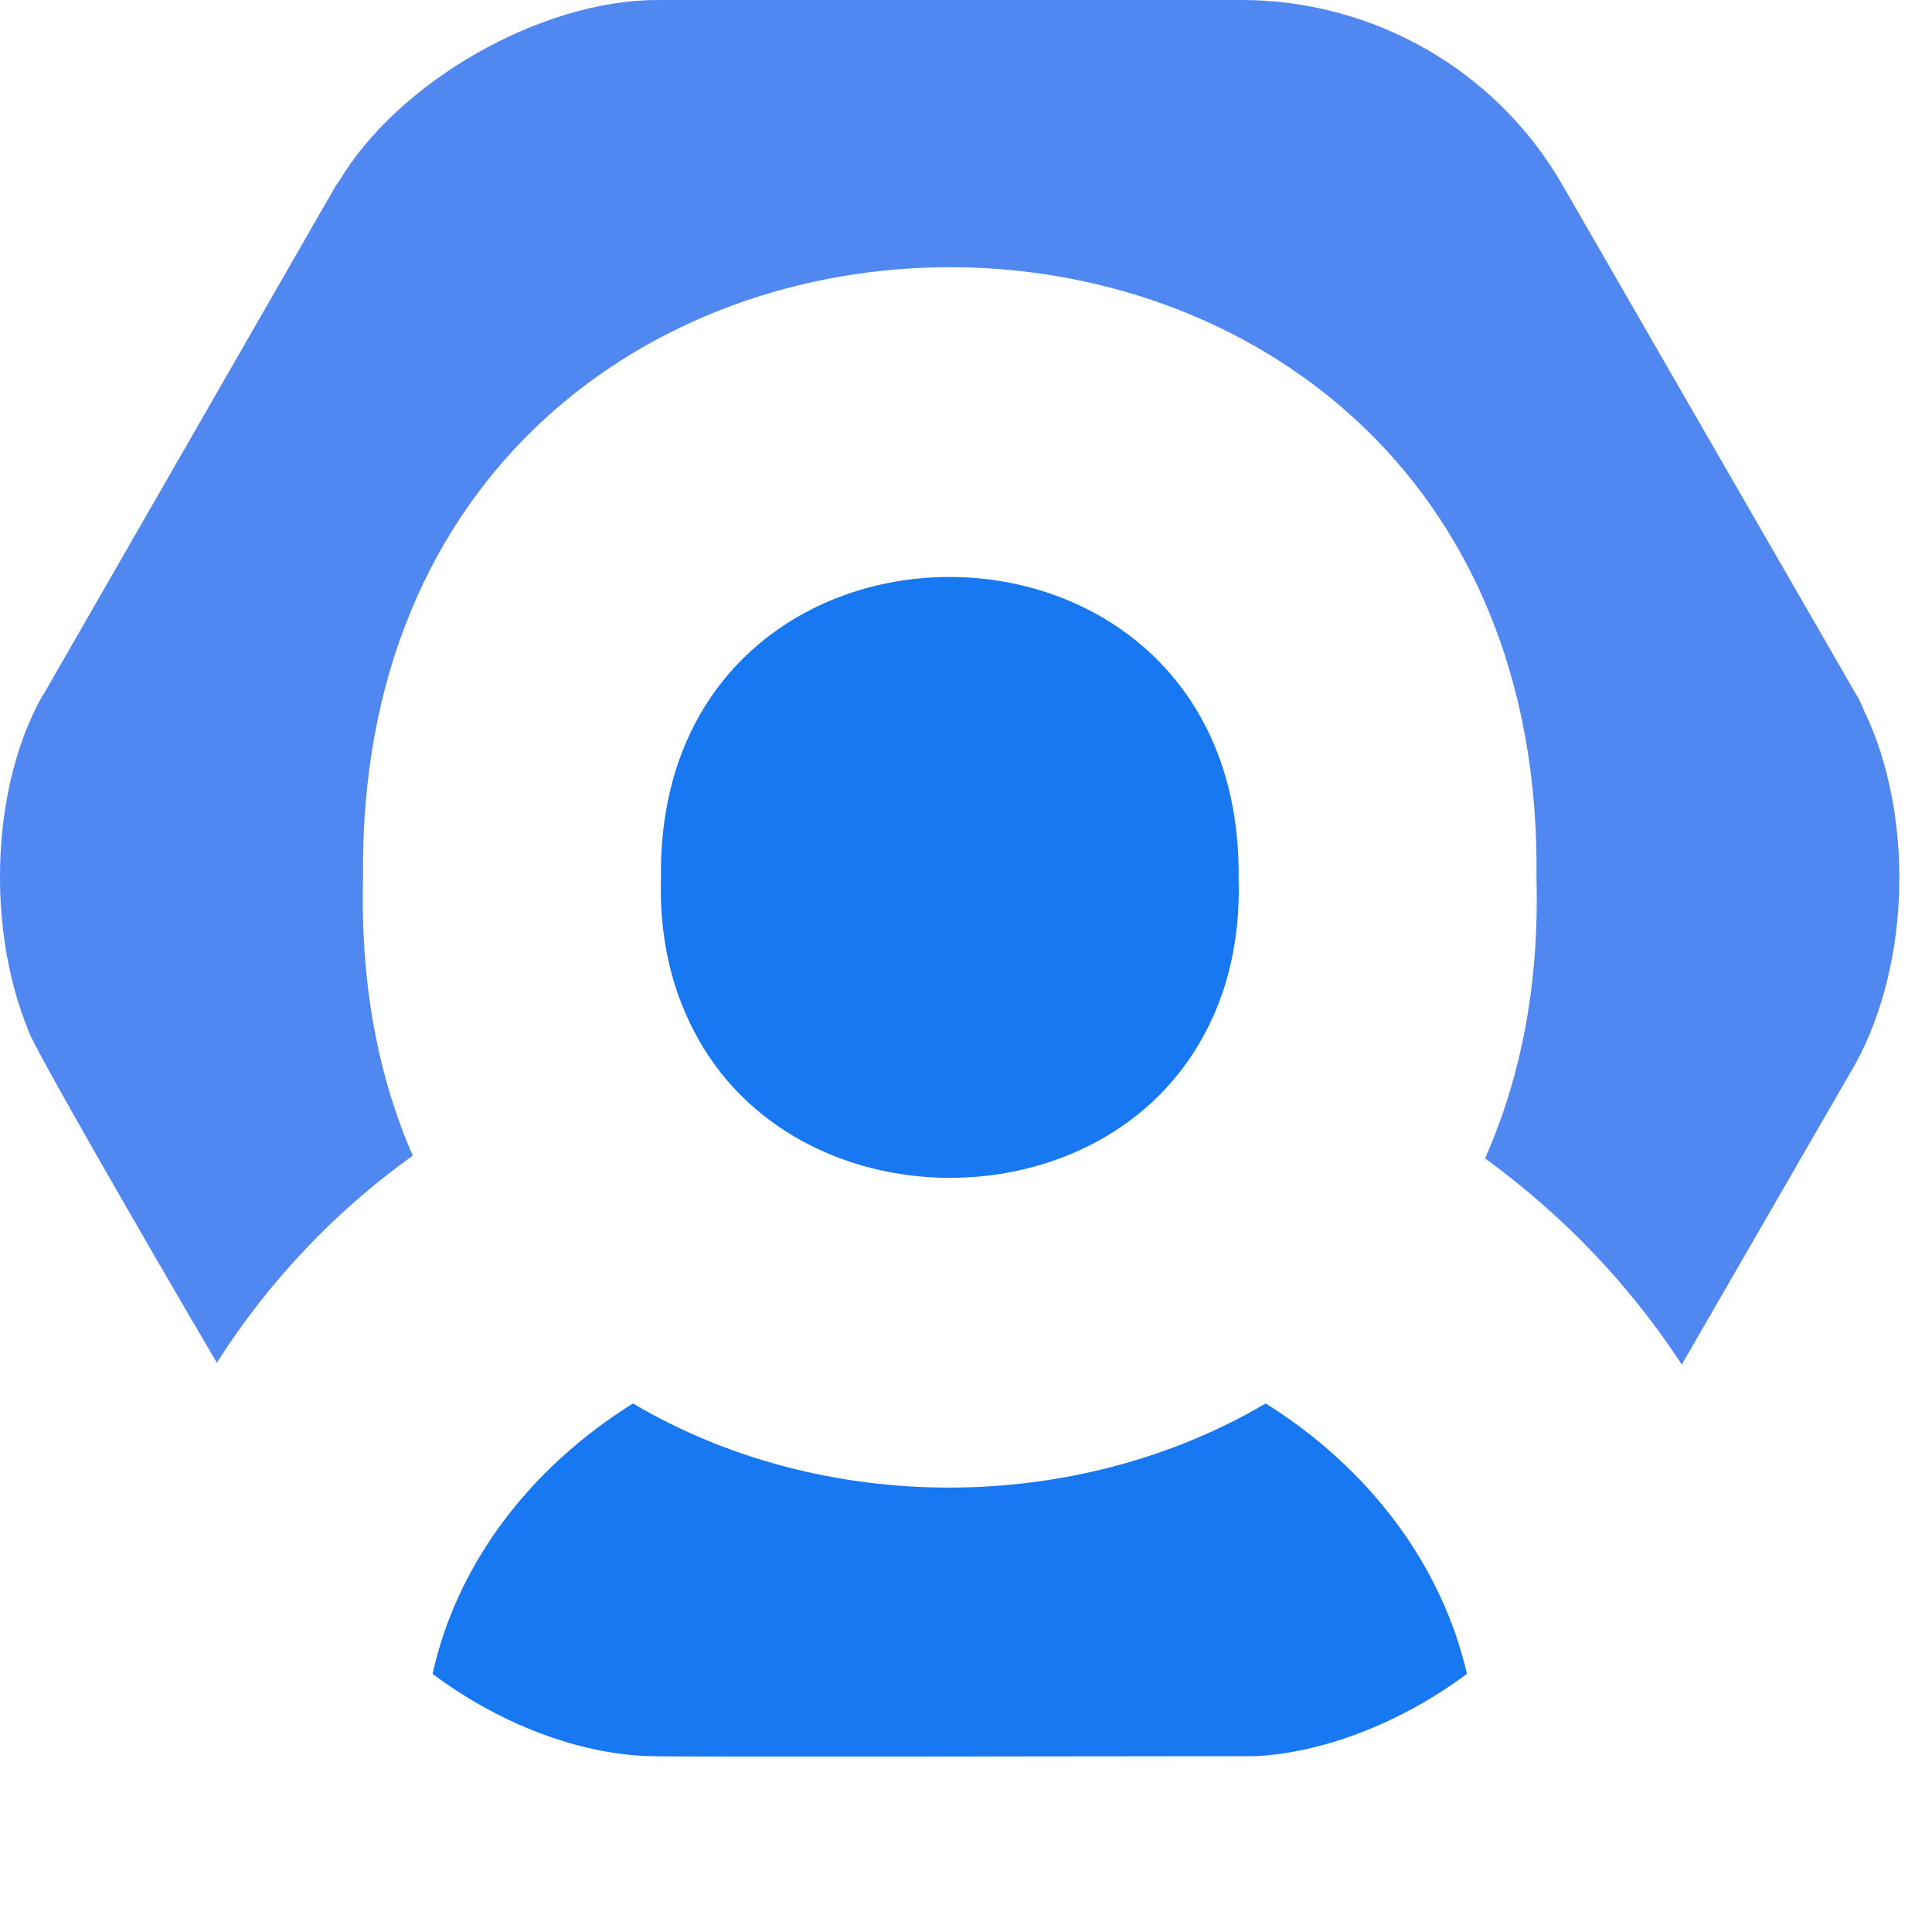
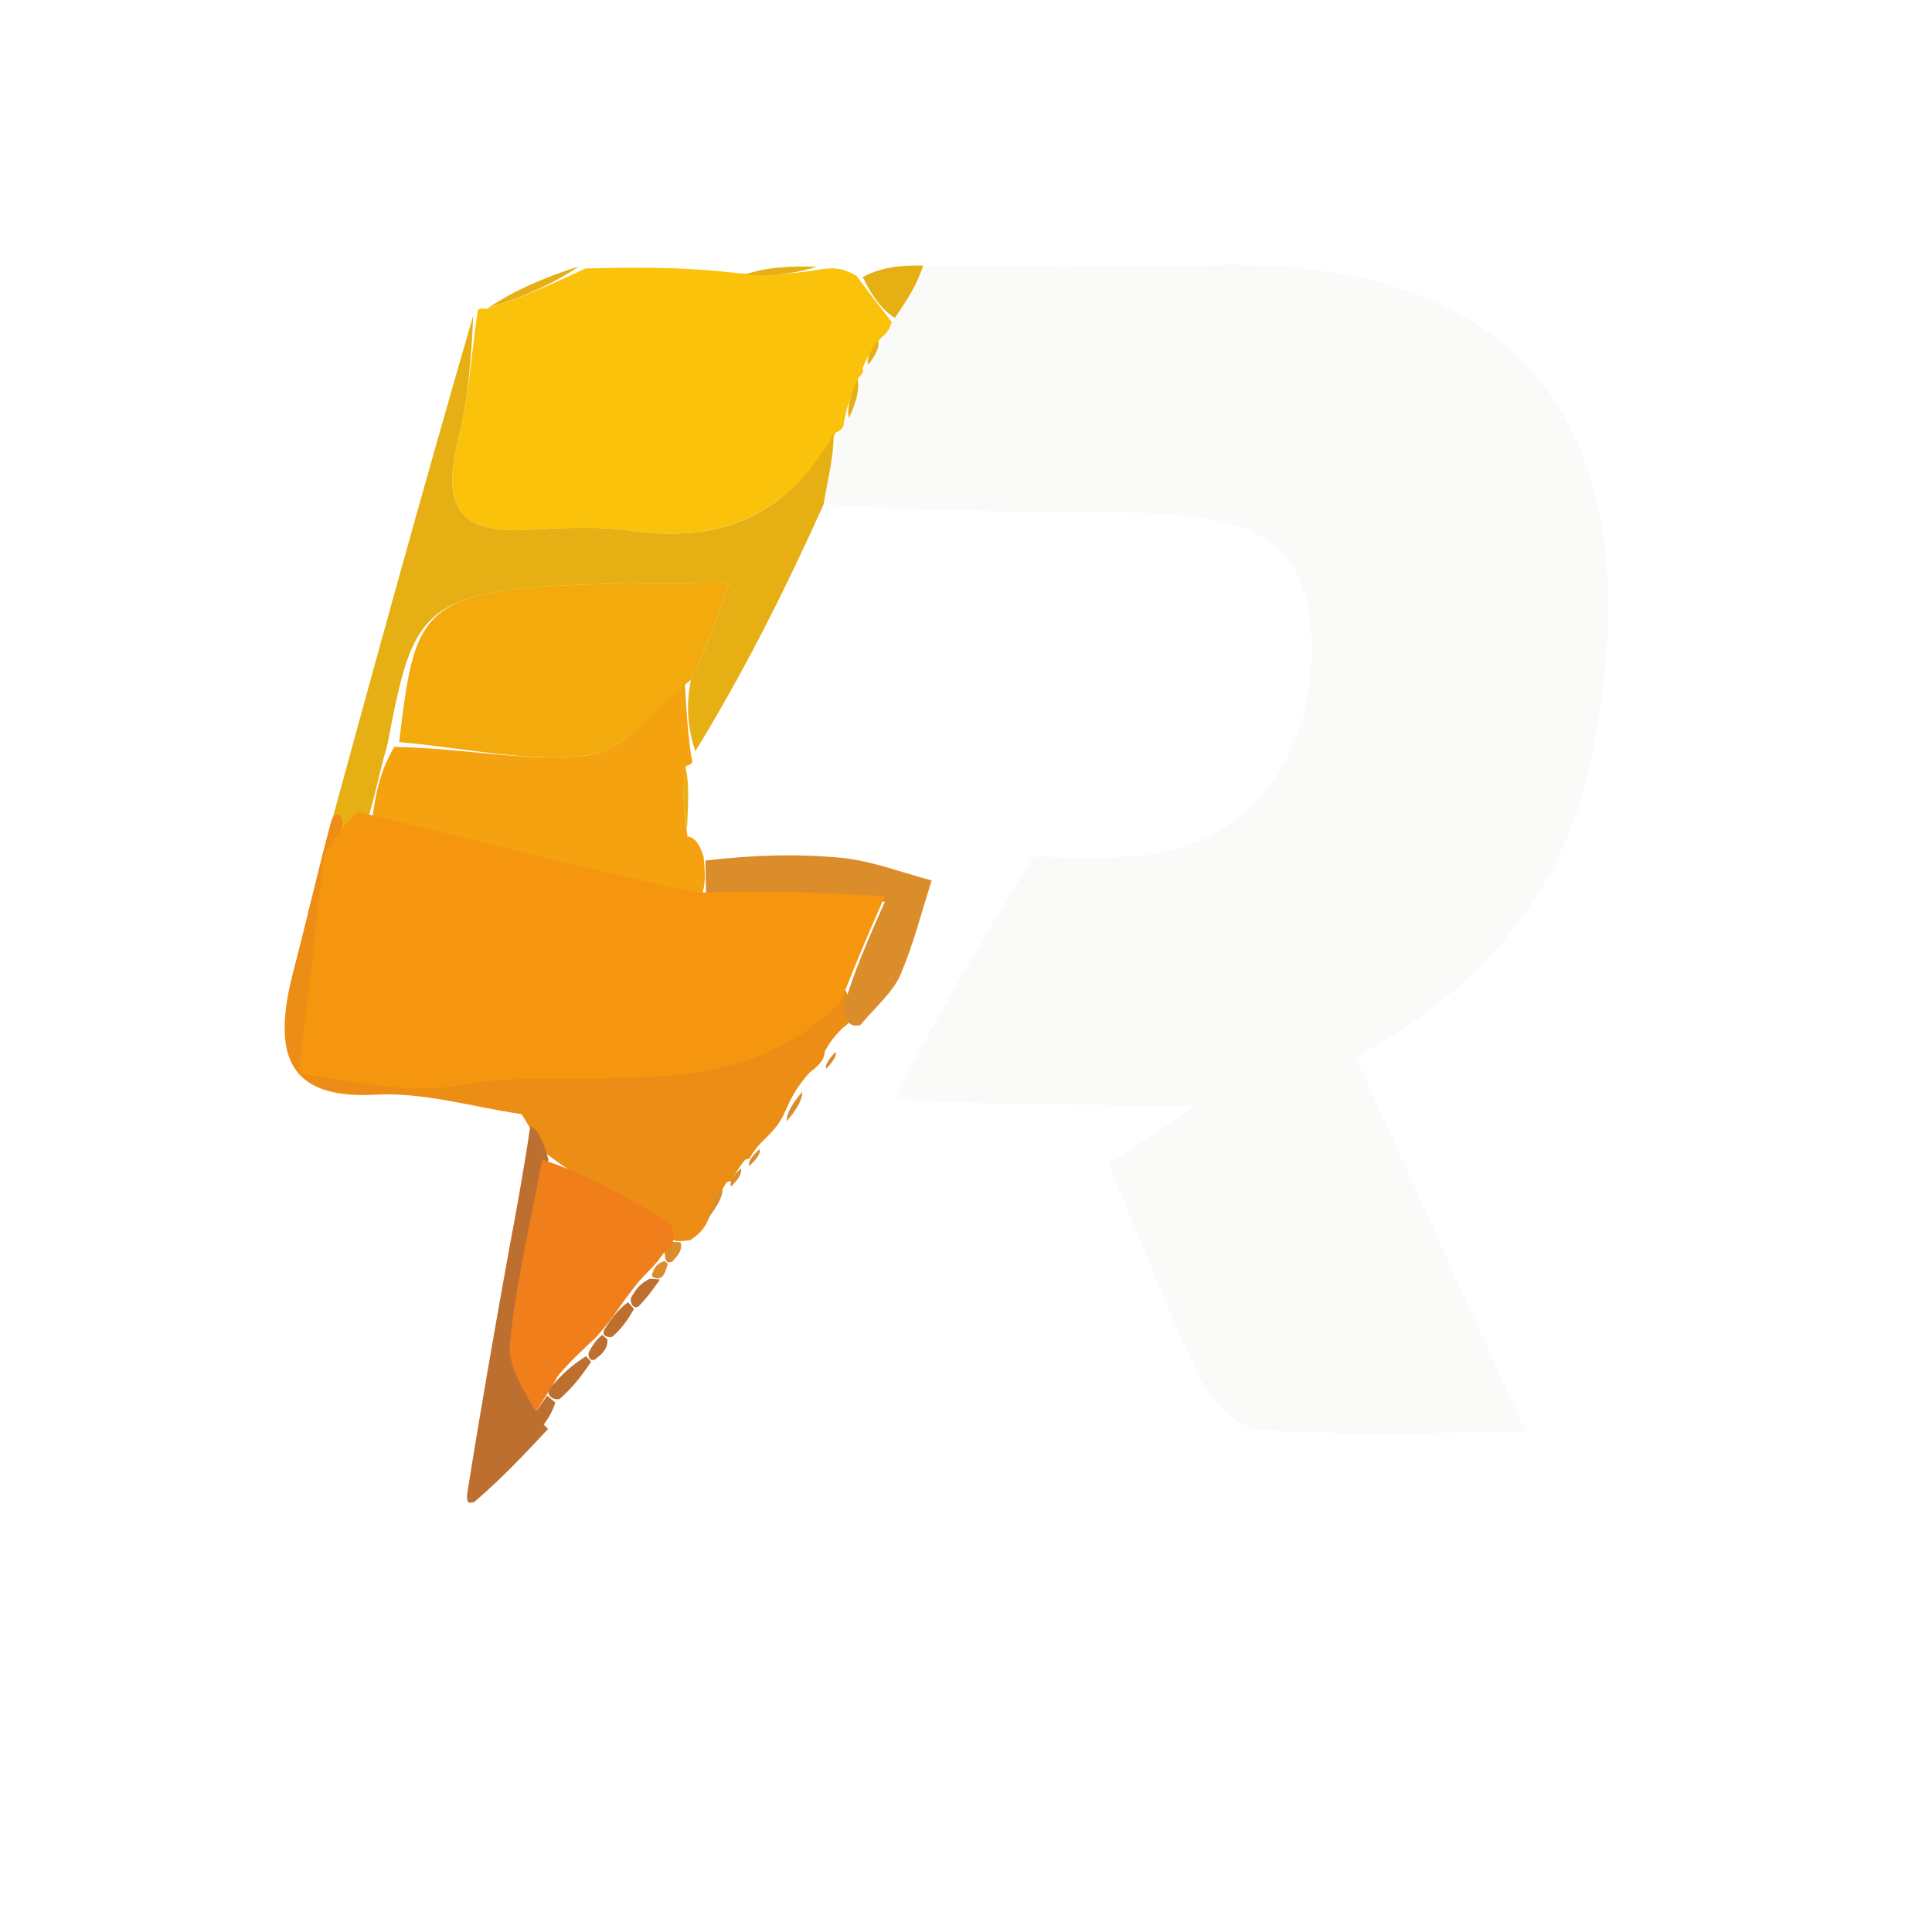
- <svg xmlns="http://www.w3.org/2000/svg" width="37" height="37" viewBox="0 0 37 37" fill="none">
-   <path d="M35.528 13.266C35.597 13.369 35.649 13.491 35.7 13.611C36.652 15.586 36.599 18.443 35.528 20.383L32.208 26.133C31.224 24.626 29.962 23.293 28.441 22.184C29.115 20.66 29.478 18.894 29.426 16.833C29.633 1.212 6.746 1.212 6.953 16.833C6.902 18.86 7.247 20.625 7.905 22.132C6.383 23.223 5.121 24.574 4.153 26.098C2.96 24.072 0.54 19.881 0.54 19.725C-0.186 17.959 -0.186 15.551 0.575 13.802C0.661 13.612 0.748 13.421 0.852 13.266L6.435 3.55C6.447 3.538 6.46 3.517 6.471 3.5L6.487 3.481C7.628 1.558 10.359 0 12.589 0H23.773C26.314 0 28.665 1.351 29.927 3.55C29.936 3.568 31.488 6.26 32.956 8.805L35.528 13.266Z" fill="#5187F1" />
-   <path d="M23.532 18.611C23.423 19.033 23.27 19.422 23.081 19.778C21.128 23.501 15.199 23.484 13.28 19.726C13.163 19.5 13.059 19.26 12.971 19.005C12.835 18.608 12.739 18.178 12.69 17.714C12.66 17.428 12.649 17.129 12.658 16.817C12.554 9.127 23.807 9.127 23.721 16.817C23.741 17.47 23.672 18.068 23.532 18.611Z" fill="#1878F1" />
-   <path d="M24.239 26.878C20.592 29.026 15.752 29.026 12.122 26.878C10.151 28.108 8.751 29.944 8.284 32.056C9.529 32.992 11.067 33.598 12.45 33.632C12.65 33.648 21.235 33.636 23.322 33.633L23.773 33.632H24.05C25.398 33.563 26.884 32.957 28.094 32.056C27.611 29.961 26.21 28.108 24.239 26.878Z" fill="#1878F1" />
+ <svg xmlns="http://www.w3.org/2000/svg" viewBox="-0.026 0.009 36.971 36.844" width="36.971px" height="36.844px">
+   <path fill="#FAFAF8" opacity="1" stroke="none" d="M 17.721 5.115 C 19.516 5.107 21.316 5.135 23.11 5.085 C 30.083 4.892 31.532 9.31 30.403 14.614 C 29.867 17.139 28.267 18.978 25.913 20.237 C 26.988 22.606 28.019 24.879 29.169 27.414 C 27.353 27.414 25.725 27.476 24.106 27.371 C 23.699 27.345 23.171 26.856 22.976 26.45 C 22.331 25.137 21.815 23.763 21.193 22.284 C 21.62 21.999 22.042 21.717 22.878 21.158 C 20.726 21.158 18.984 21.158 17.117 21.033 C 17.856 19.496 18.72 18.084 19.748 16.402 C 20.106 16.402 20.913 16.452 21.713 16.391 C 23.796 16.23 25.14 14.562 25.071 12.288 C 25.015 10.483 24.154 9.846 21.713 9.823 C 19.723 9.802 17.734 9.795 15.72 9.652 C 15.81 9.111 15.923 8.7 16.085 8.246 C 16.134 8.202 16.109 8.081 16.207 7.994 C 16.361 7.663 16.414 7.418 16.499 7.136 C 16.524 7.104 16.467 7.04 16.577 6.973 C 16.747 6.751 16.804 6.593 16.93 6.384 C 16.999 6.328 17.023 6.152 17.084 6.08 C 17.335 5.712 17.526 5.413 17.721 5.115 Z" style="" />
+   <path fill="#FAC20A" opacity="1" stroke="none" d="M 16.122 8.094 C 16.122 8.094 16.147 8.215 15.972 8.284 C 15.01 9.923 13.711 10.406 12.012 10.161 C 11.346 10.067 10.652 10.12 9.975 10.15 C 8.581 10.214 8.476 9.487 8.748 8.386 C 8.947 7.594 8.996 6.766 9.114 5.958 C 9.114 5.958 9.126 5.889 9.28 5.922 C 10.011 5.687 10.595 5.417 11.18 5.146 C 12.069 5.125 12.959 5.107 14.064 5.233 C 14.758 5.304 15.245 5.229 15.733 5.156 C 15.899 5.137 16.066 5.117 16.362 5.284 C 16.671 5.699 16.854 5.933 17.036 6.165 C 17.036 6.165 17.012 6.341 16.841 6.468 C 16.606 6.749 16.545 6.902 16.48 7.053 C 16.48 7.053 16.537 7.117 16.407 7.232 C 16.228 7.597 16.175 7.844 16.122 8.094 Z" style="" />
+   <path fill="#E6AF14" opacity="1" stroke="none" d="M 9.029 6.05 C 8.996 6.766 8.947 7.594 8.748 8.386 C 8.476 9.487 8.581 10.214 9.975 10.15 C 10.652 10.12 11.346 10.067 12.012 10.161 C 13.711 10.406 15.01 9.923 15.924 8.324 C 15.936 8.713 15.823 9.124 15.733 9.665 C 14.978 11.343 14.193 12.893 13.28 14.384 C 13.125 13.914 13.102 13.503 13.194 13.02 C 13.504 12.384 13.702 11.82 13.929 11.157 C 7.98 11.192 7.98 11.192 7.383 14.279 C 7.226 14.802 7.16 15.231 7.002 15.712 C 6.722 15.97 6.535 16.176 6.299 16.383 C 6.246 16.381 6.141 16.389 6.141 16.389 C 7.075 12.974 8.009 9.558 9.029 6.05 Z" style="" />
+   <path fill="#EC8D16" opacity="1" stroke="none" d="M 6.315 15.712 C 6.377 15.559 6.478 15.548 6.531 15.729 C 6.441 17.227 6.299 18.544 6.12 20.198 C 7.063 20.288 8.09 20.627 9.033 20.431 C 11.396 19.938 14.048 21.008 16.143 18.94 C 16.228 19.121 16.301 19.2 16.395 19.257 C 16.39 19.388 16.342 19.496 16.098 19.68 C 15.883 19.895 15.823 20.01 15.757 20.127 C 15.749 20.246 15.708 20.354 15.465 20.533 C 15.197 20.834 15.1 21.049 15.006 21.26 C 14.949 21.386 14.896 21.513 14.673 21.741 C 14.441 21.958 14.376 22.075 14.308 22.19 C 14.308 22.19 14.303 22.159 14.226 22.208 C 14.088 22.382 14.023 22.504 13.963 22.632 C 13.963 22.632 13.958 22.584 13.877 22.632 C 13.711 22.895 13.625 23.107 13.539 23.322 C 13.483 23.446 13.43 23.572 13.19 23.735 C 12.943 23.774 12.878 23.77 12.735 23.664 C 11.895 23.086 11.128 22.611 10.34 22.019 C 10.193 21.71 10.076 21.519 9.954 21.327 C 9.02 21.191 8.082 20.903 7.156 20.955 C 5.451 21.049 5.179 20.157 5.589 18.59 C 5.824 17.686 6.032 16.775 6.315 15.712 Z" style="" />
+   <path fill="#BD6F2F" opacity="1" stroke="none" d="M 10.12 21.565 C 10.23 21.588 10.352 21.758 10.469 22.196 C 10.255 23.582 9.979 24.701 9.873 25.834 C 9.832 26.278 10.17 26.759 10.365 27.254 C 10.397 27.287 10.462 27.351 10.462 27.351 C 10.032 27.813 9.601 28.275 9.045 28.753 C 8.923 28.768 8.919 28.776 8.91 28.62 C 9.171 26.97 9.435 25.479 9.702 23.99 C 9.844 23.229 9.987 22.471 10.12 21.565 Z" style="" />
+   <path fill="#E6AF14" opacity="1" stroke="none" d="M 11.054 5.105 C 10.595 5.417 10.011 5.687 9.309 5.906 C 9.768 5.592 10.349 5.33 11.054 5.105 Z" style="" />
+   <path fill="#E6AF14" opacity="1" stroke="none" d="M 17.097 6.093 C 16.854 5.933 16.671 5.699 16.484 5.311 C 16.838 5.12 17.19 5.084 17.641 5.089 C 17.539 5.426 17.348 5.725 17.097 6.093 Z" style="" />
+   <path fill="#E6AF14" opacity="1" stroke="none" d="M 15.607 5.112 C 15.245 5.229 14.758 5.304 14.226 5.266 C 14.611 5.125 15.047 5.098 15.607 5.112 Z" style="" />
+   <path fill="#E6AF14" opacity="1" stroke="none" d="M 16.22 8.007 C 16.175 7.844 16.228 7.597 16.383 7.265 C 16.427 7.431 16.374 7.676 16.22 8.007 Z" style="" />
+   <path fill="#E6AF14" opacity="1" stroke="none" d="M 16.59 6.986 C 16.545 6.902 16.606 6.749 16.772 6.525 C 16.817 6.606 16.76 6.764 16.59 6.986 Z" style="" />
+   <path fill="#F4A20F" opacity="1" stroke="none" d="M 7.1 15.66 C 7.16 15.231 7.226 14.802 7.518 14.3 C 8.923 14.325 10.124 14.609 11.266 14.456 C 11.924 14.366 12.48 13.57 13.081 13.093 C 13.102 13.503 13.125 13.914 13.199 14.476 C 13.247 14.624 13.222 14.619 13.093 14.673 C 13.02 15.153 13.073 15.584 13.13 16.013 C 13.247 16.036 13.341 16.1 13.438 16.399 C 13.475 16.766 13.479 16.933 13.385 17.201 C 11.221 16.754 9.158 16.208 7.1 15.66 Z" style="" />
+   <path fill="#DB8C2B" opacity="1" stroke="none" d="M 13.486 17.099 C 13.479 16.933 13.475 16.766 13.475 16.475 C 14.352 16.371 15.226 16.34 16.087 16.424 C 16.666 16.483 17.231 16.706 17.803 16.856 C 17.609 17.459 17.454 18.079 17.206 18.659 C 17.065 18.986 16.76 19.243 16.436 19.624 C 16.248 19.663 16.172 19.59 16.11 19.294 C 16.329 18.572 16.556 18.053 16.907 17.262 C 15.598 17.201 14.542 17.149 13.486 17.099 Z" style="" />
+   <path fill="#E6AF14" opacity="1" stroke="none" d="M 13.121 15.873 C 13.073 15.584 13.02 15.153 13.086 14.667 C 13.171 14.984 13.142 15.36 13.121 15.873 Z" style="" />
+   <path fill="#BD6F2F" opacity="1" stroke="none" d="M 11.286 26.066 C 11.128 26.296 10.969 26.526 10.682 26.779 C 10.547 26.802 10.446 26.715 10.474 26.603 C 10.717 26.304 10.937 26.115 11.189 25.959 C 11.221 25.995 11.286 26.066 11.286 26.066 Z" style="" />
+   <path fill="#BD6F2F" opacity="1" stroke="none" d="M 12.106 25.055 C 12.005 25.226 11.908 25.397 11.688 25.589 C 11.566 25.61 11.497 25.55 11.534 25.456 C 11.7 25.201 11.826 25.043 11.993 24.926 C 12.03 24.968 12.106 25.055 12.106 25.055 Z" style="" />
+   <path fill="#BD6F2F" opacity="1" stroke="none" d="M 12.602 24.491 C 12.496 24.646 12.386 24.805 12.191 25.009 C 12.106 25.055 12.03 24.968 12.046 24.848 C 12.156 24.644 12.248 24.559 12.407 24.478 C 12.471 24.481 12.602 24.491 12.602 24.491 Z" style="" />
+   <path fill="#DB8C2B" opacity="1" stroke="none" d="M 13.527 23.311 C 13.523 23.173 13.609 22.982 13.8 22.749 C 13.808 22.893 13.715 23.077 13.527 23.311 Z" style="" />
+   <path fill="#BD6F2F" opacity="1" stroke="none" d="M 10.6 26.846 C 10.535 27.06 10.425 27.229 10.226 27.452 C 10.141 27.509 10.076 27.445 10.08 27.318 C 10.206 27.032 10.328 26.874 10.446 26.715 C 10.446 26.715 10.547 26.802 10.6 26.846 Z" style="" />
+   <path fill="#DB8C2B" opacity="1" stroke="none" d="M 15.026 21.465 C 15.026 21.322 15.123 21.131 15.327 20.9 C 15.33 21.046 15.226 21.233 15.026 21.465 Z" style="" />
+   <path fill="#BD6F2F" opacity="1" stroke="none" d="M 11.599 25.64 C 11.603 25.791 11.538 25.89 11.364 26.018 C 11.286 26.066 11.221 25.995 11.238 25.892 C 11.33 25.706 11.412 25.625 11.497 25.55 C 11.497 25.55 11.566 25.61 11.599 25.64 Z" style="" />
+   <path fill="#DB8C2B" opacity="1" stroke="none" d="M 13.963 22.712 C 13.929 22.632 13.995 22.52 14.149 22.366 C 14.181 22.443 14.12 22.561 13.963 22.712 Z" style="" />
+   <path fill="#DB8C2B" opacity="1" stroke="none" d="M 12.659 24.424 C 12.602 24.491 12.471 24.481 12.448 24.41 C 12.489 24.245 12.569 24.174 12.687 24.139 C 12.712 24.153 12.753 24.19 12.753 24.19 C 12.753 24.19 12.712 24.355 12.659 24.424 Z" style="" />
+   <path fill="#DB8C2B" opacity="1" stroke="none" d="M 12.695 23.765 C 12.764 23.768 12.829 23.77 12.996 23.781 C 13.036 23.896 12.98 24.004 12.838 24.149 C 12.753 24.19 12.712 24.153 12.7 24.049 C 12.683 23.944 12.695 23.765 12.695 23.765 Z" style="" />
+   <path fill="#DB8C2B" opacity="1" stroke="none" d="M 14.312 22.318 C 14.287 22.244 14.352 22.139 14.51 21.996 C 14.535 22.068 14.469 22.178 14.312 22.318 Z" style="" />
+   <path fill="#DB8C2B" opacity="1" stroke="none" d="M 15.786 20.457 C 15.757 20.39 15.823 20.285 15.964 20.134 C 15.989 20.198 15.931 20.308 15.786 20.457 Z" style="" />
+   <path fill="#F5960E" opacity="1" stroke="none" d="M 13.325 17.089 C 14.503 17.037 15.578 17.089 16.907 17.152 C 16.549 17.972 16.317 18.511 16.062 19.184 C 13.897 21.32 11.152 20.326 8.703 20.783 C 7.729 20.964 6.664 20.65 5.686 20.567 C 5.873 19.026 6.019 17.801 6.166 16.408 C 6.352 16.029 6.543 15.814 6.827 15.546 C 9.024 16.062 11.119 16.626 13.325 17.089 Z" style="" />
+   <path fill="#F2AA0C" opacity="1" stroke="none" d="M 13.194 13.02 C 12.48 13.57 11.924 14.366 11.266 14.456 C 10.124 14.609 8.923 14.325 7.612 14.208 C 7.98 11.192 7.98 11.192 13.929 11.157 C 13.702 11.82 13.504 12.384 13.194 13.02 Z" style="" />
+   <path fill="#F07E1A" opacity="1" stroke="none" d="M 12.797 23.411 C 12.873 23.503 12.861 23.678 12.854 23.768 C 12.748 23.912 12.666 23.983 12.561 24.141 C 12.427 24.297 12.333 24.378 12.188 24.542 C 12.005 24.777 11.879 24.938 11.713 25.19 C 11.591 25.362 11.509 25.44 11.383 25.594 C 11.116 25.849 10.896 26.039 10.648 26.339 C 10.503 26.61 10.384 26.768 10.226 27.021 C 10.027 26.651 9.69 26.171 9.731 25.727 C 9.837 24.593 10.113 23.477 10.349 22.196 C 11.16 22.464 11.94 22.889 12.797 23.411 Z" style="" />
</svg>
